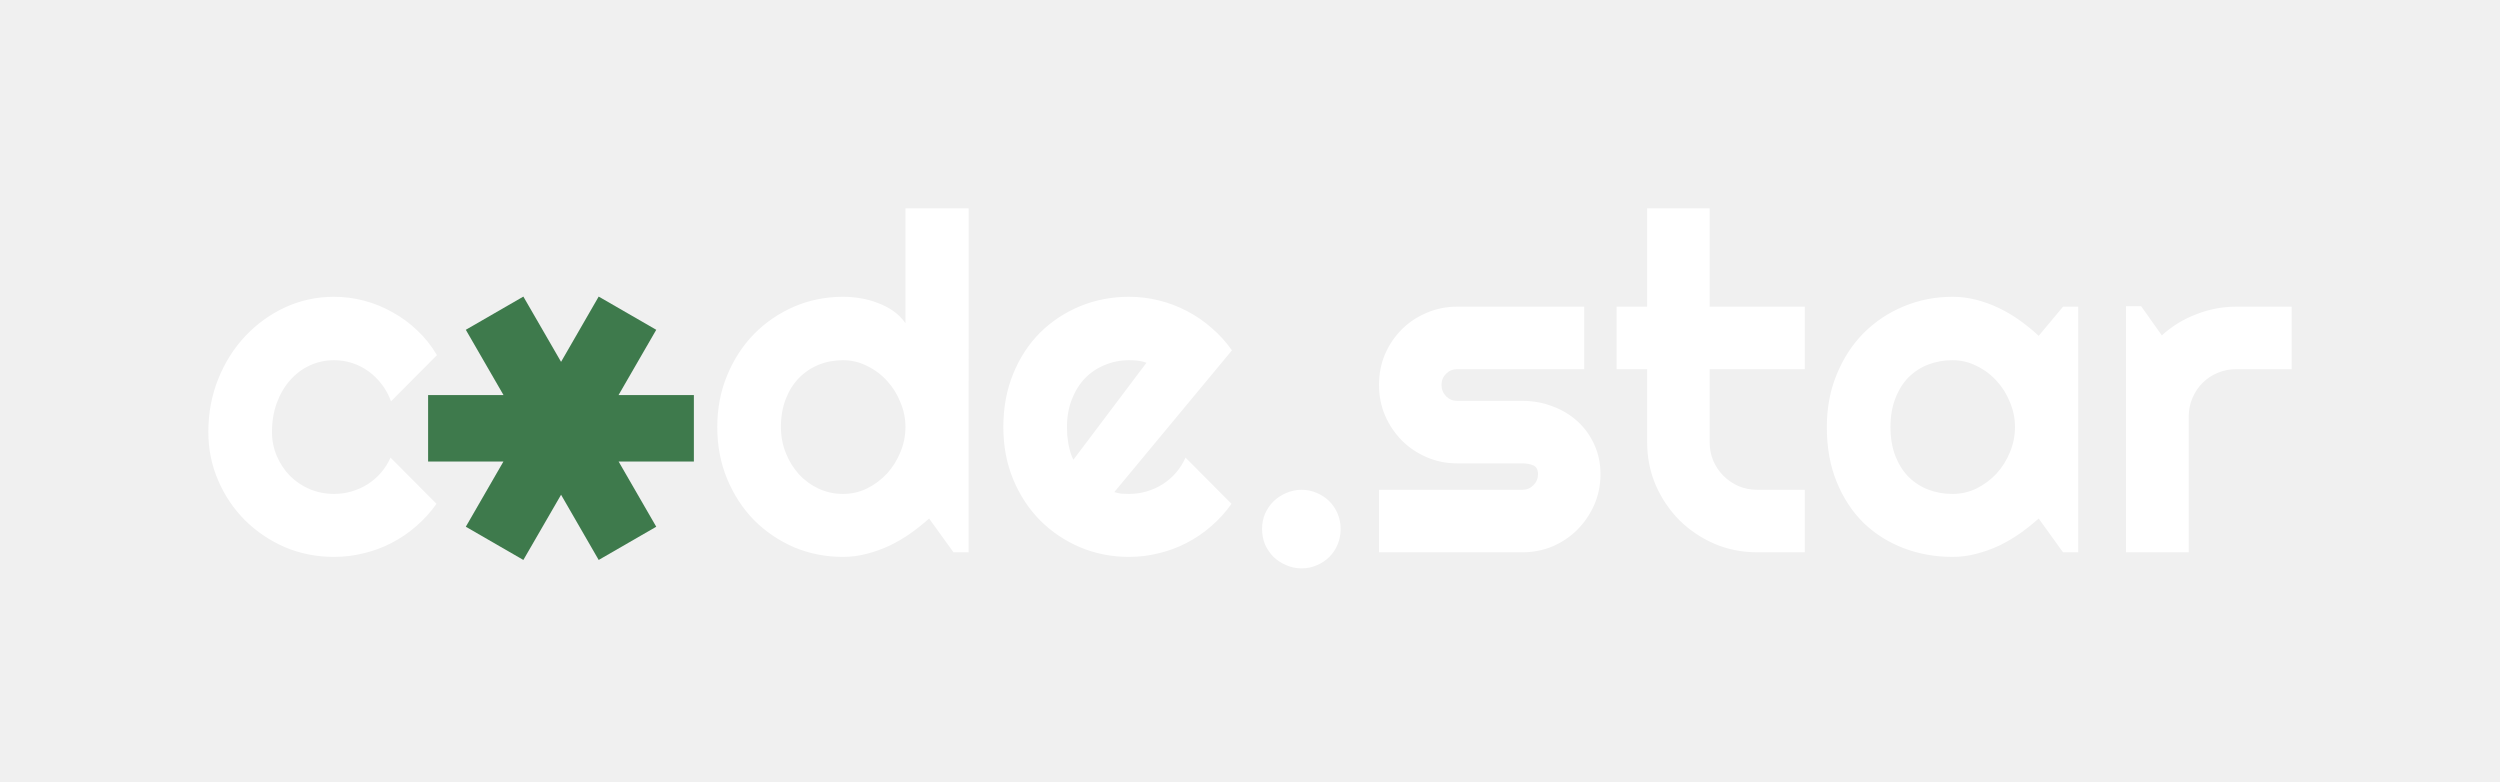
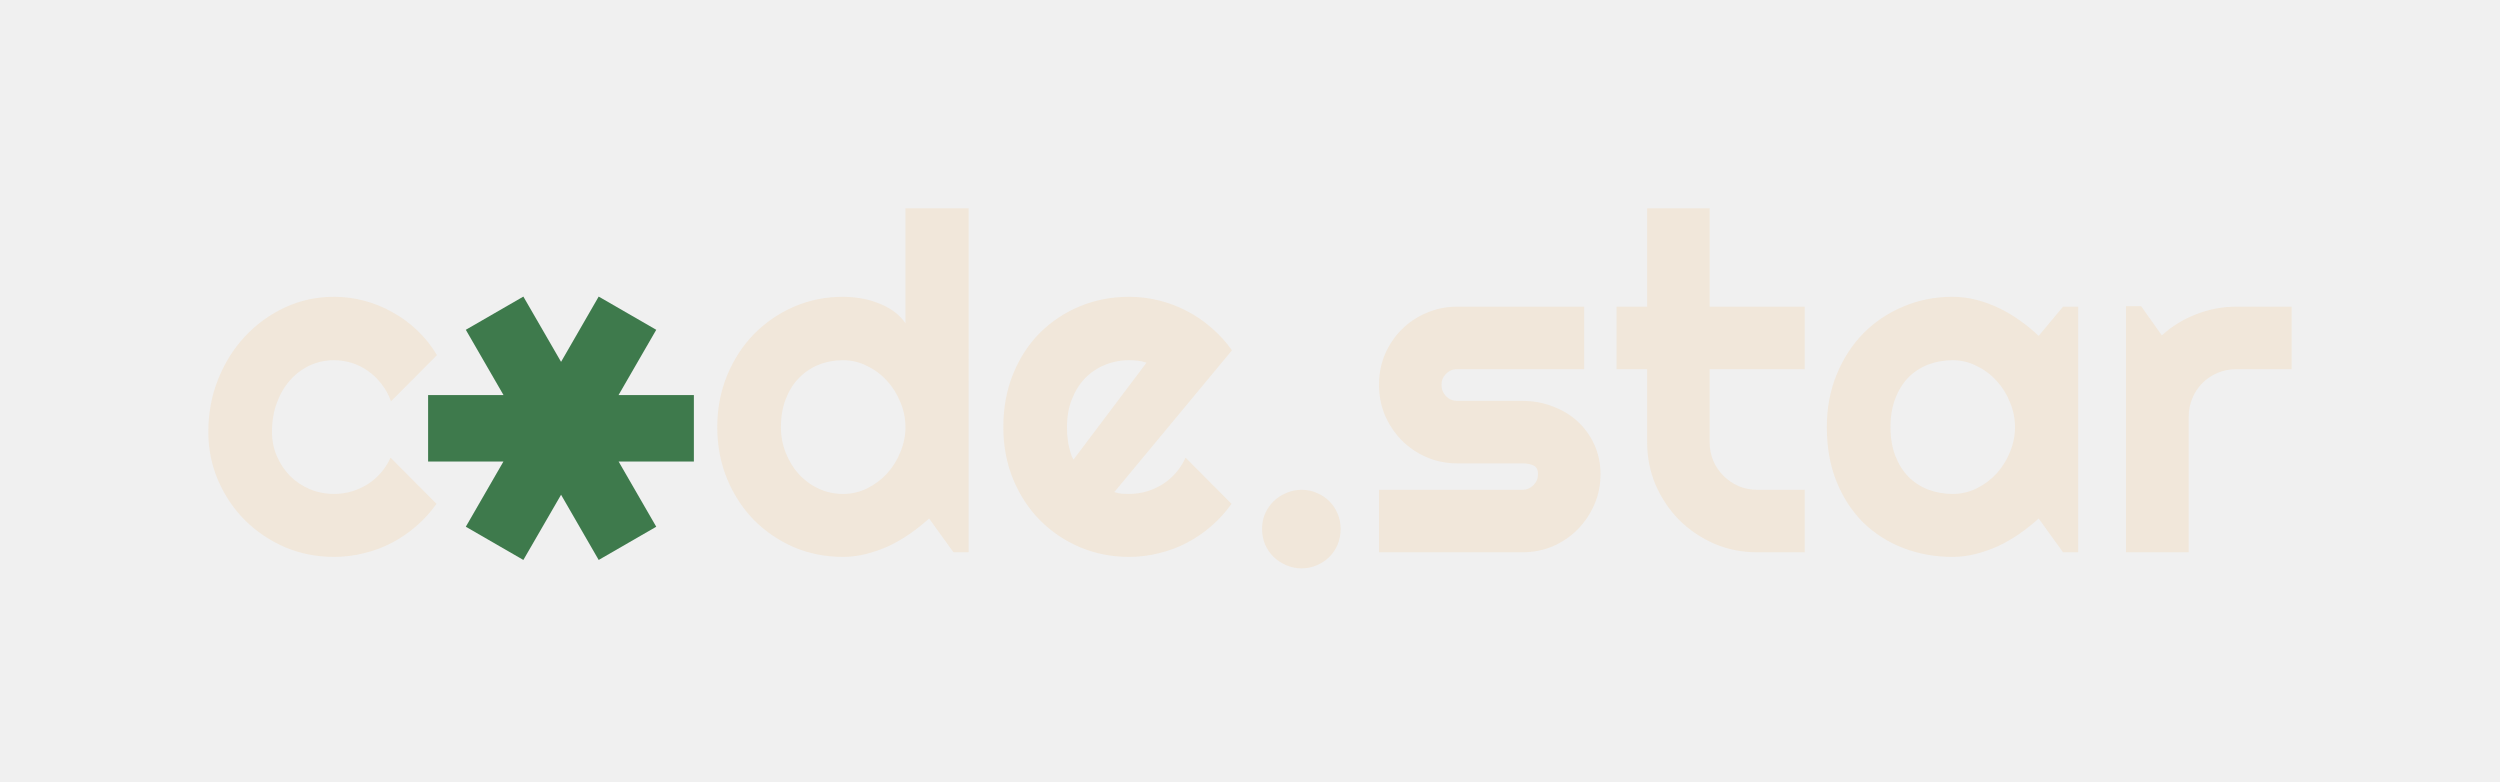
<svg xmlns="http://www.w3.org/2000/svg" width="1200" height="375" viewBox="-60 -60 120 37.5" style="background-color: #000000;">
-   <path id="codestar" fill="white" d="m-39.026-42.953-2.206 2.217q-.165-.463-.452-.827-.287-.375-.65-.629-.354-.253-.773-.386-.419-.132-.86-.132-.618 0-1.17.254-.54.253-.948.717-.397.452-.628 1.08-.232.63-.232 1.39 0 .618.232 1.158.231.54.628.949.408.408.949.64.551.23 1.169.23.441 0 .849-.12.408-.122.761-.342.364-.232.64-.552.286-.33.463-.728l2.206 2.217q-.42.596-.97 1.07-.541.474-1.18.805-.63.33-1.335.496-.695.177-1.434.177-1.246 0-2.35-.463-1.091-.475-1.918-1.29-.817-.817-1.29-1.909Q-50-38.023-50-39.269q0-1.356.474-2.537.474-1.18 1.29-2.05.828-.883 1.92-1.39 1.103-.508 2.349-.508.739 0 1.445.188.716.187 1.356.551.65.353 1.191.871.552.519.949 1.191zm25.52 9.463h-.727l-1.17-1.621q-.43.386-.915.728-.474.33-1.003.584-.53.243-1.092.386-.552.144-1.125.144-1.246 0-2.35-.463-1.091-.475-1.918-1.302-.817-.838-1.29-1.974-.475-1.147-.475-2.492 0-1.335.474-2.482.474-1.147 1.29-1.985.828-.838 1.92-1.313 1.103-.474 2.349-.474.397 0 .816.066.43.066.827.22.408.144.761.387.353.243.596.595V-50h3.033zm-3.032-6.01q0-.618-.243-1.192-.232-.584-.64-1.025-.408-.452-.96-.717-.54-.276-1.157-.276-.618 0-1.17.22-.54.221-.948.64-.397.408-.628 1.004-.232.596-.232 1.346 0 .65.232 1.235.231.584.628 1.025.408.442.949.695.551.254 1.169.254.617 0 1.158-.265.551-.275.96-.717.407-.452.639-1.025.243-.585.243-1.202zm10.025 3.12q.176.056.353.078.176.01.353.01.44 0 .849-.12.408-.122.761-.342.364-.232.64-.552.286-.33.463-.728l2.206 2.217q-.42.596-.97 1.07-.541.474-1.181.805-.629.33-1.334.496-.695.177-1.434.177-1.246 0-2.35-.463-1.091-.464-1.918-1.29-.817-.828-1.29-1.964-.475-1.147-.475-2.515 0-1.4.474-2.558t1.29-1.974q.828-.817 1.92-1.269 1.103-.452 2.349-.452.739 0 1.445.177.705.176 1.334.507.64.33 1.191.816.552.474.97 1.07zm1.544-6.209q-.21-.077-.42-.099-.198-.022-.418-.022-.618 0-1.17.232-.54.22-.948.64-.397.418-.628 1.014-.232.585-.232 1.324 0 .165.011.375.022.21.055.43.044.21.1.408.055.198.143.353zm9.32 7.974q0 .397-.144.75-.143.342-.397.596-.254.253-.596.397-.341.154-.739.154-.386 0-.738-.154-.342-.144-.607-.397-.254-.254-.408-.596-.143-.353-.143-.75 0-.386.143-.728.154-.341.408-.595.265-.254.607-.397.352-.155.738-.155.398 0 .74.155.341.143.595.397.254.254.397.595.143.342.143.728zm8.723 1.125H6.192v-3h6.882q.31 0 .53-.22.22-.22.22-.53 0-.32-.22-.419-.22-.099-.53-.099H9.942q-.783 0-1.467-.298-.684-.297-1.19-.805-.508-.518-.806-1.202-.287-.684-.287-1.467t.287-1.467q.298-.683.805-1.19.507-.508 1.191-.795.684-.298 1.467-.298h6.099v3H9.942q-.309 0-.53.22-.22.221-.22.53 0 .32.22.552.221.22.53.22h3.132q.772 0 1.456.265.684.254 1.191.717.508.463.805 1.114.298.65.298 1.422 0 .783-.298 1.467-.297.673-.805 1.191-.507.508-1.19.806-.685.286-1.457.286zm11.272 0q-1.092 0-2.052-.408-.96-.419-1.687-1.136-.717-.728-1.136-1.687-.408-.96-.408-2.052v-3.507h-1.467v-3h1.467V-50h3v4.72h4.566v3h-4.566v3.507q0 .475.176.894.177.408.486.717.308.308.727.496.42.176.894.176h2.283v3zm15.407 0h-.728l-1.169-1.621q-.43.386-.915.728-.474.33-1.004.584-.53.243-1.092.386-.551.144-1.125.144-1.246 0-2.349-.42-1.092-.418-1.919-1.212-.816-.806-1.29-1.964-.474-1.158-.474-2.635 0-1.38.474-2.526.474-1.158 1.29-1.985.827-.827 1.92-1.28 1.102-.463 2.348-.463.574 0 1.136.143.563.144 1.092.398.53.253 1.004.595.485.342.904.739l1.17-1.4h.727zM36.72-39.5q0-.618-.242-1.192-.232-.584-.64-1.025-.408-.452-.96-.717-.54-.276-1.158-.276-.617 0-1.169.21-.54.21-.948.617-.397.408-.629 1.015-.231.595-.231 1.368 0 .772.231 1.378.232.596.629 1.004.408.408.948.617.552.21 1.17.21.617 0 1.157-.265.552-.276.96-.717.408-.452.64-1.025.242-.585.242-1.202zm8.338 6.01h-3.01v-11.812h.727l.993 1.401q.728-.662 1.654-1.015.926-.364 1.919-.364h2.658v3h-2.658q-.474 0-.893.177-.42.176-.728.485-.309.309-.485.728-.177.419-.177.893z" />
+   <path id="codestar" fill="#f1e7da" d="m-39.026-42.953-2.206 2.217q-.165-.463-.452-.827-.287-.375-.65-.629-.354-.253-.773-.386-.419-.132-.86-.132-.618 0-1.17.254-.54.253-.948.717-.397.452-.628 1.08-.232.63-.232 1.39 0 .618.232 1.158.231.54.628.949.408.408.949.64.551.23 1.169.23.441 0 .849-.12.408-.122.761-.342.364-.232.64-.552.286-.33.463-.728l2.206 2.217q-.42.596-.97 1.07-.541.474-1.18.805-.63.33-1.335.496-.695.177-1.434.177-1.246 0-2.35-.463-1.091-.475-1.918-1.29-.817-.817-1.29-1.909Q-50-38.023-50-39.269q0-1.356.474-2.537.474-1.18 1.29-2.05.828-.883 1.92-1.39 1.103-.508 2.349-.508.739 0 1.445.188.716.187 1.356.551.65.353 1.191.871.552.519.949 1.191zm25.52 9.463h-.727l-1.17-1.621q-.43.386-.915.728-.474.33-1.003.584-.53.243-1.092.386-.552.144-1.125.144-1.246 0-2.35-.463-1.091-.475-1.918-1.302-.817-.838-1.29-1.974-.475-1.147-.475-2.492 0-1.335.474-2.482.474-1.147 1.29-1.985.828-.838 1.92-1.313 1.103-.474 2.349-.474.397 0 .816.066.43.066.827.22.408.144.761.387.353.243.596.595V-50h3.033zm-3.032-6.01q0-.618-.243-1.192-.232-.584-.64-1.025-.408-.452-.96-.717-.54-.276-1.157-.276-.618 0-1.17.22-.54.221-.948.64-.397.408-.628 1.004-.232.596-.232 1.346 0 .65.232 1.235.231.584.628 1.025.408.442.949.695.551.254 1.169.254.617 0 1.158-.265.551-.275.96-.717.407-.452.639-1.025.243-.585.243-1.202zm10.025 3.12q.176.056.353.078.176.01.353.01.44 0 .849-.12.408-.122.761-.342.364-.232.64-.552.286-.33.463-.728l2.206 2.217q-.42.596-.97 1.07-.541.474-1.181.805-.629.33-1.334.496-.695.177-1.434.177-1.246 0-2.35-.463-1.091-.464-1.918-1.29-.817-.828-1.29-1.964-.475-1.147-.475-2.515 0-1.4.474-2.558t1.29-1.974q.828-.817 1.92-1.269 1.103-.452 2.349-.452.739 0 1.445.177.705.176 1.334.507.64.33 1.191.816.552.474.97 1.07zm1.544-6.209q-.21-.077-.42-.099-.198-.022-.418-.022-.618 0-1.17.232-.54.22-.948.64-.397.418-.628 1.014-.232.585-.232 1.324 0 .165.011.375.022.21.055.43.044.21.1.408.055.198.143.353zm9.32 7.974q0 .397-.144.75-.143.342-.397.596-.254.253-.596.397-.341.154-.739.154-.386 0-.738-.154-.342-.144-.607-.397-.254-.254-.408-.596-.143-.353-.143-.75 0-.386.143-.728.154-.341.408-.595.265-.254.607-.397.352-.155.738-.155.398 0 .74.155.341.143.595.397.254.254.397.595.143.342.143.728zm8.723 1.125H6.192v-3h6.882q.31 0 .53-.22.22-.22.22-.53 0-.32-.22-.419-.22-.099-.53-.099H9.942q-.783 0-1.467-.298-.684-.297-1.19-.805-.508-.518-.806-1.202-.287-.684-.287-1.467t.287-1.467q.298-.683.805-1.19.507-.508 1.191-.795.684-.298 1.467-.298h6.099v3H9.942q-.309 0-.53.22-.22.221-.22.53 0 .32.22.552.221.22.53.22h3.132q.772 0 1.456.265.684.254 1.191.717.508.463.805 1.114.298.65.298 1.422 0 .783-.298 1.467-.297.673-.805 1.191-.507.508-1.19.806-.685.286-1.457.286zm11.272 0q-1.092 0-2.052-.408-.96-.419-1.687-1.136-.717-.728-1.136-1.687-.408-.96-.408-2.052v-3.507h-1.467v-3h1.467V-50h3v4.72h4.566v3h-4.566v3.507q0 .475.176.894.177.408.486.717.308.308.727.496.42.176.894.176h2.283v3zm15.407 0h-.728l-1.169-1.621q-.43.386-.915.728-.474.33-1.004.584-.53.243-1.092.386-.551.144-1.125.144-1.246 0-2.349-.42-1.092-.418-1.919-1.212-.816-.806-1.29-1.964-.474-1.158-.474-2.635 0-1.38.474-2.526.474-1.158 1.29-1.985.827-.827 1.92-1.28 1.102-.463 2.348-.463.574 0 1.136.143.563.144 1.092.398.53.253 1.004.595.485.342.904.739l1.17-1.4h.727zM36.72-39.5q0-.618-.242-1.192-.232-.584-.64-1.025-.408-.452-.96-.717-.54-.276-1.158-.276-.617 0-1.169.21-.54.21-.948.617-.397.408-.629 1.015-.231.595-.231 1.368 0 .772.231 1.378.232.596.629 1.004.408.408.948.617.552.21 1.17.21.617 0 1.157-.265.552-.276.96-.717.408-.452.64-1.025.242-.585.242-1.202zm8.338 6.01h-3.01v-11.812h.727l.993 1.401q.728-.662 1.654-1.015.926-.364 1.919-.364h2.658v3h-2.658q-.474 0-.893.177-.42.176-.728.485-.309.309-.485.728-.177.419-.177.893z" />
  <path id="star" fill="#3e7a4c" d="m-34.879-45.764-2.762 1.594 1.81 3.134h-3.62v3.189h3.616l-1.806 3.13 2.762 1.595 1.81-3.13 1.806 3.13 2.763-1.595-1.807-3.13h3.613v-3.19h-3.616l1.81-3.133-2.763-1.594-1.806 3.133z" />
</svg>
